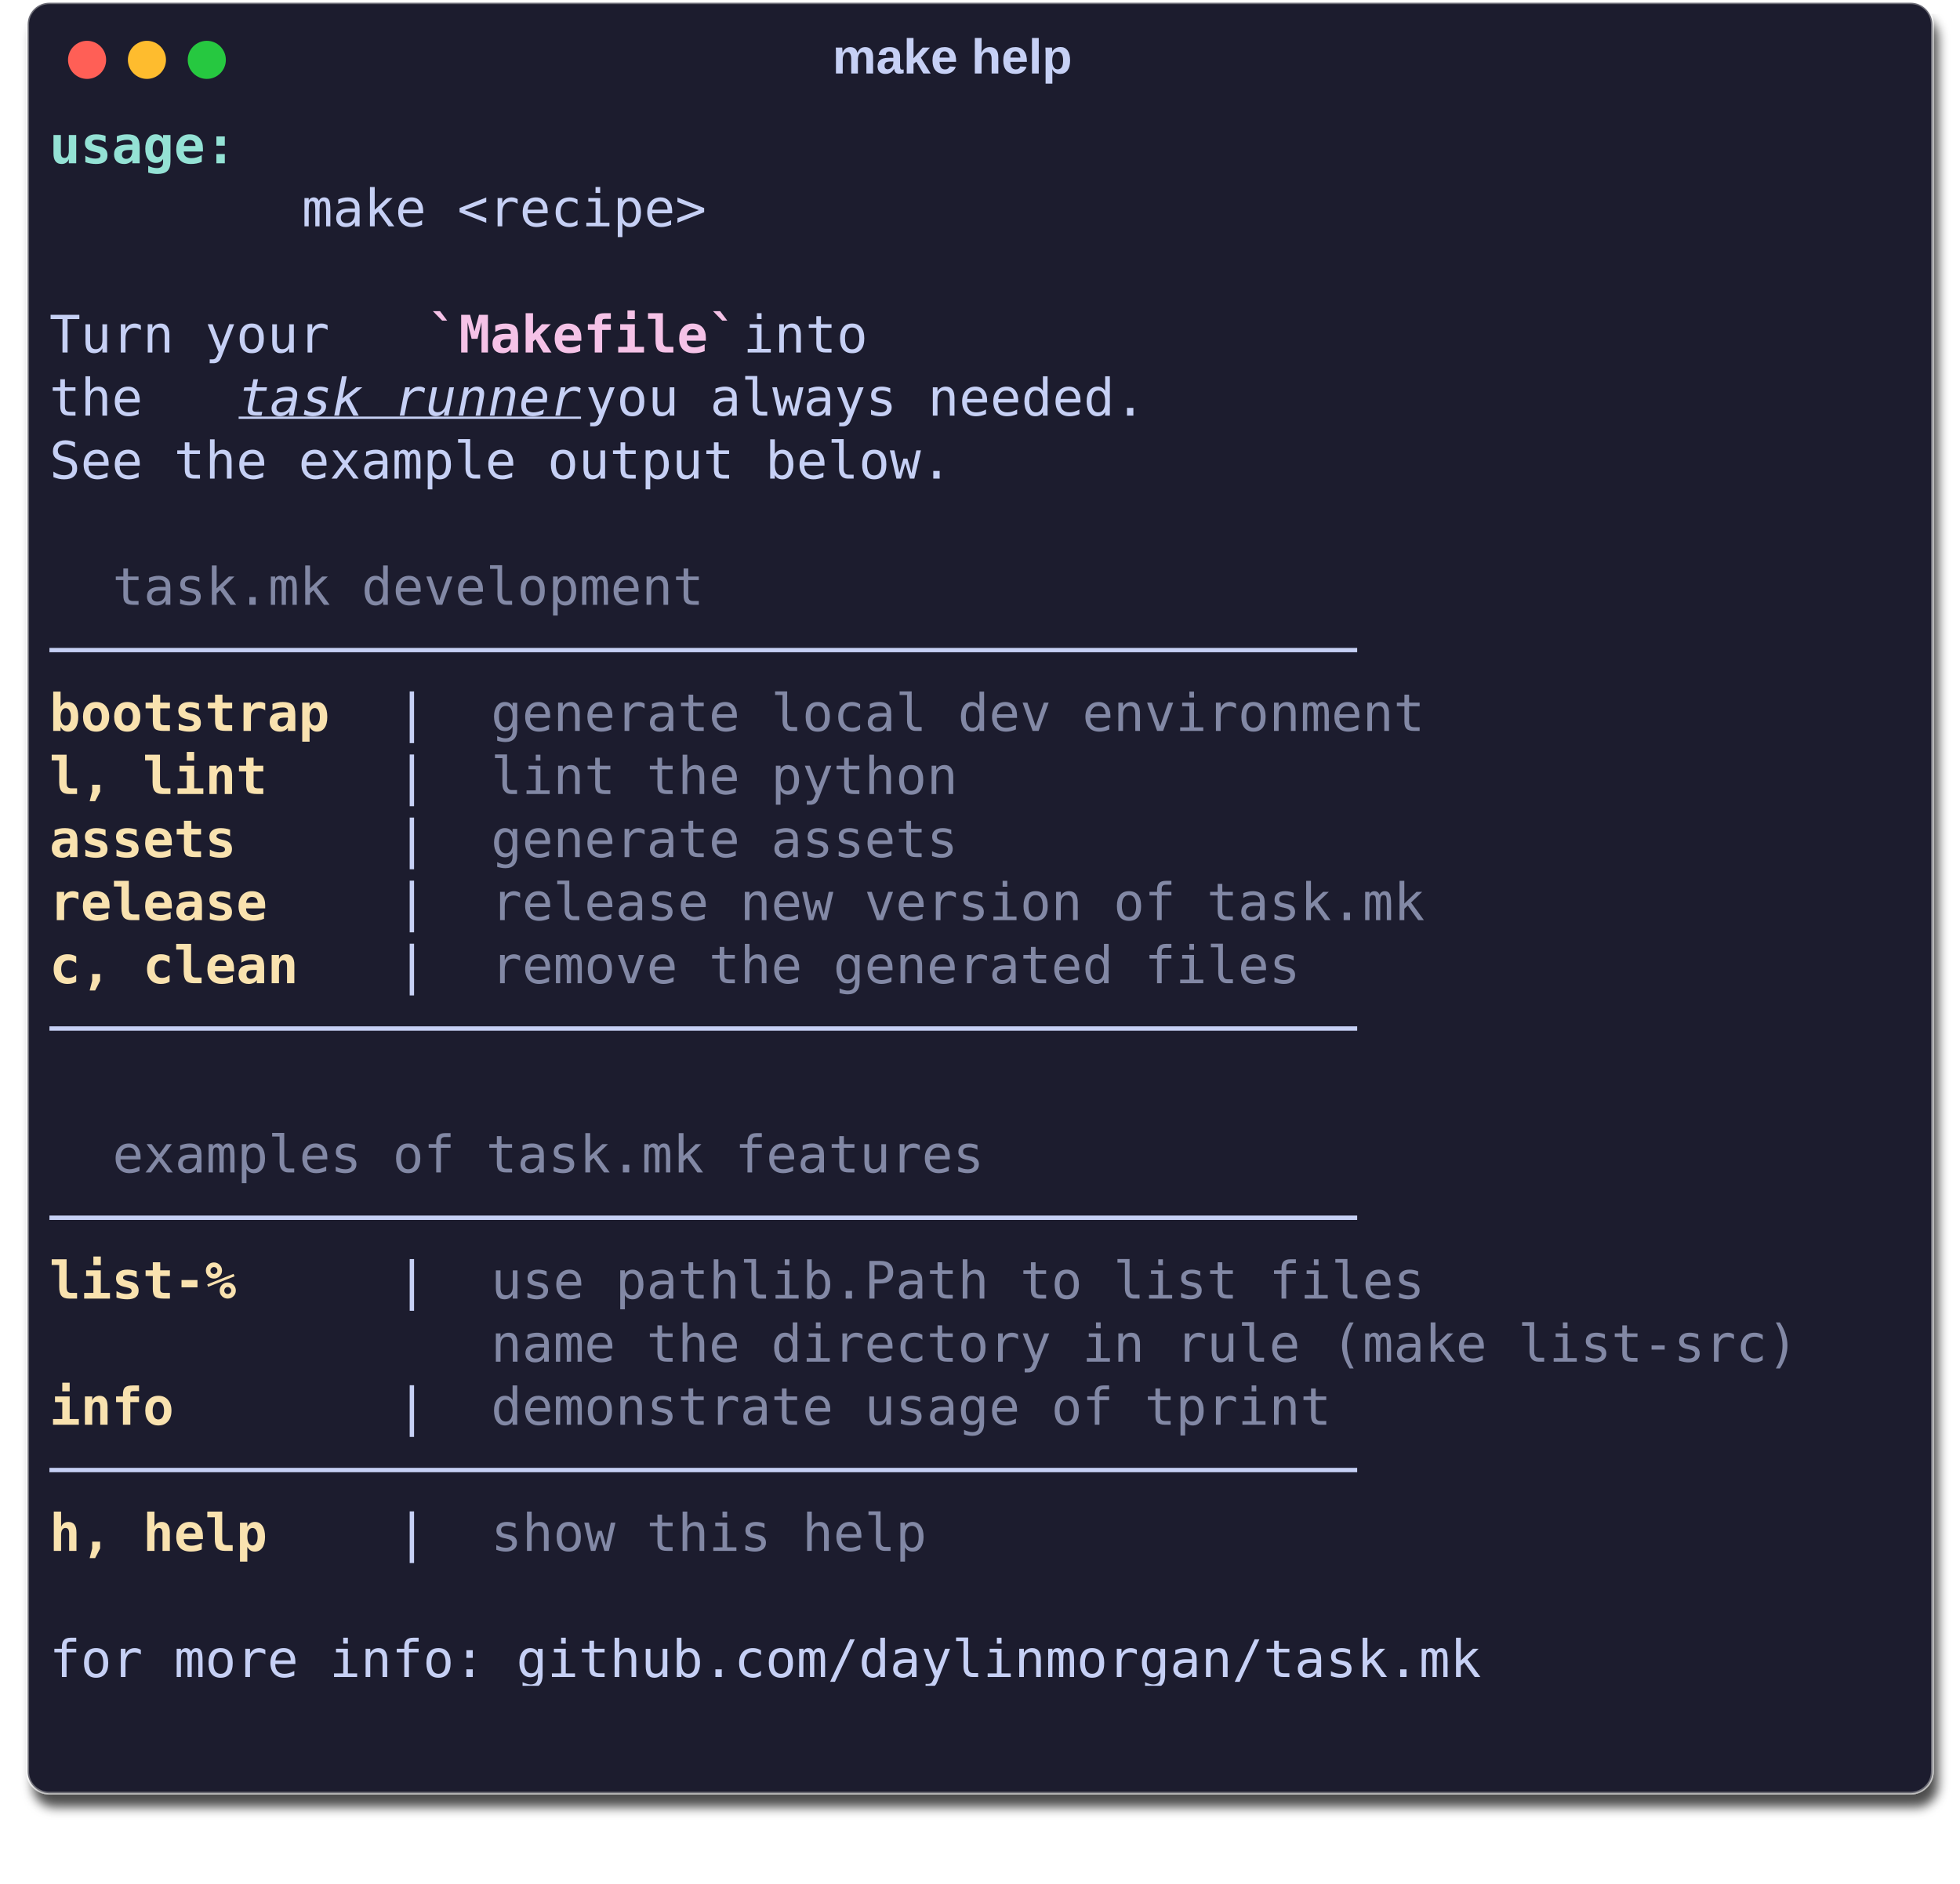
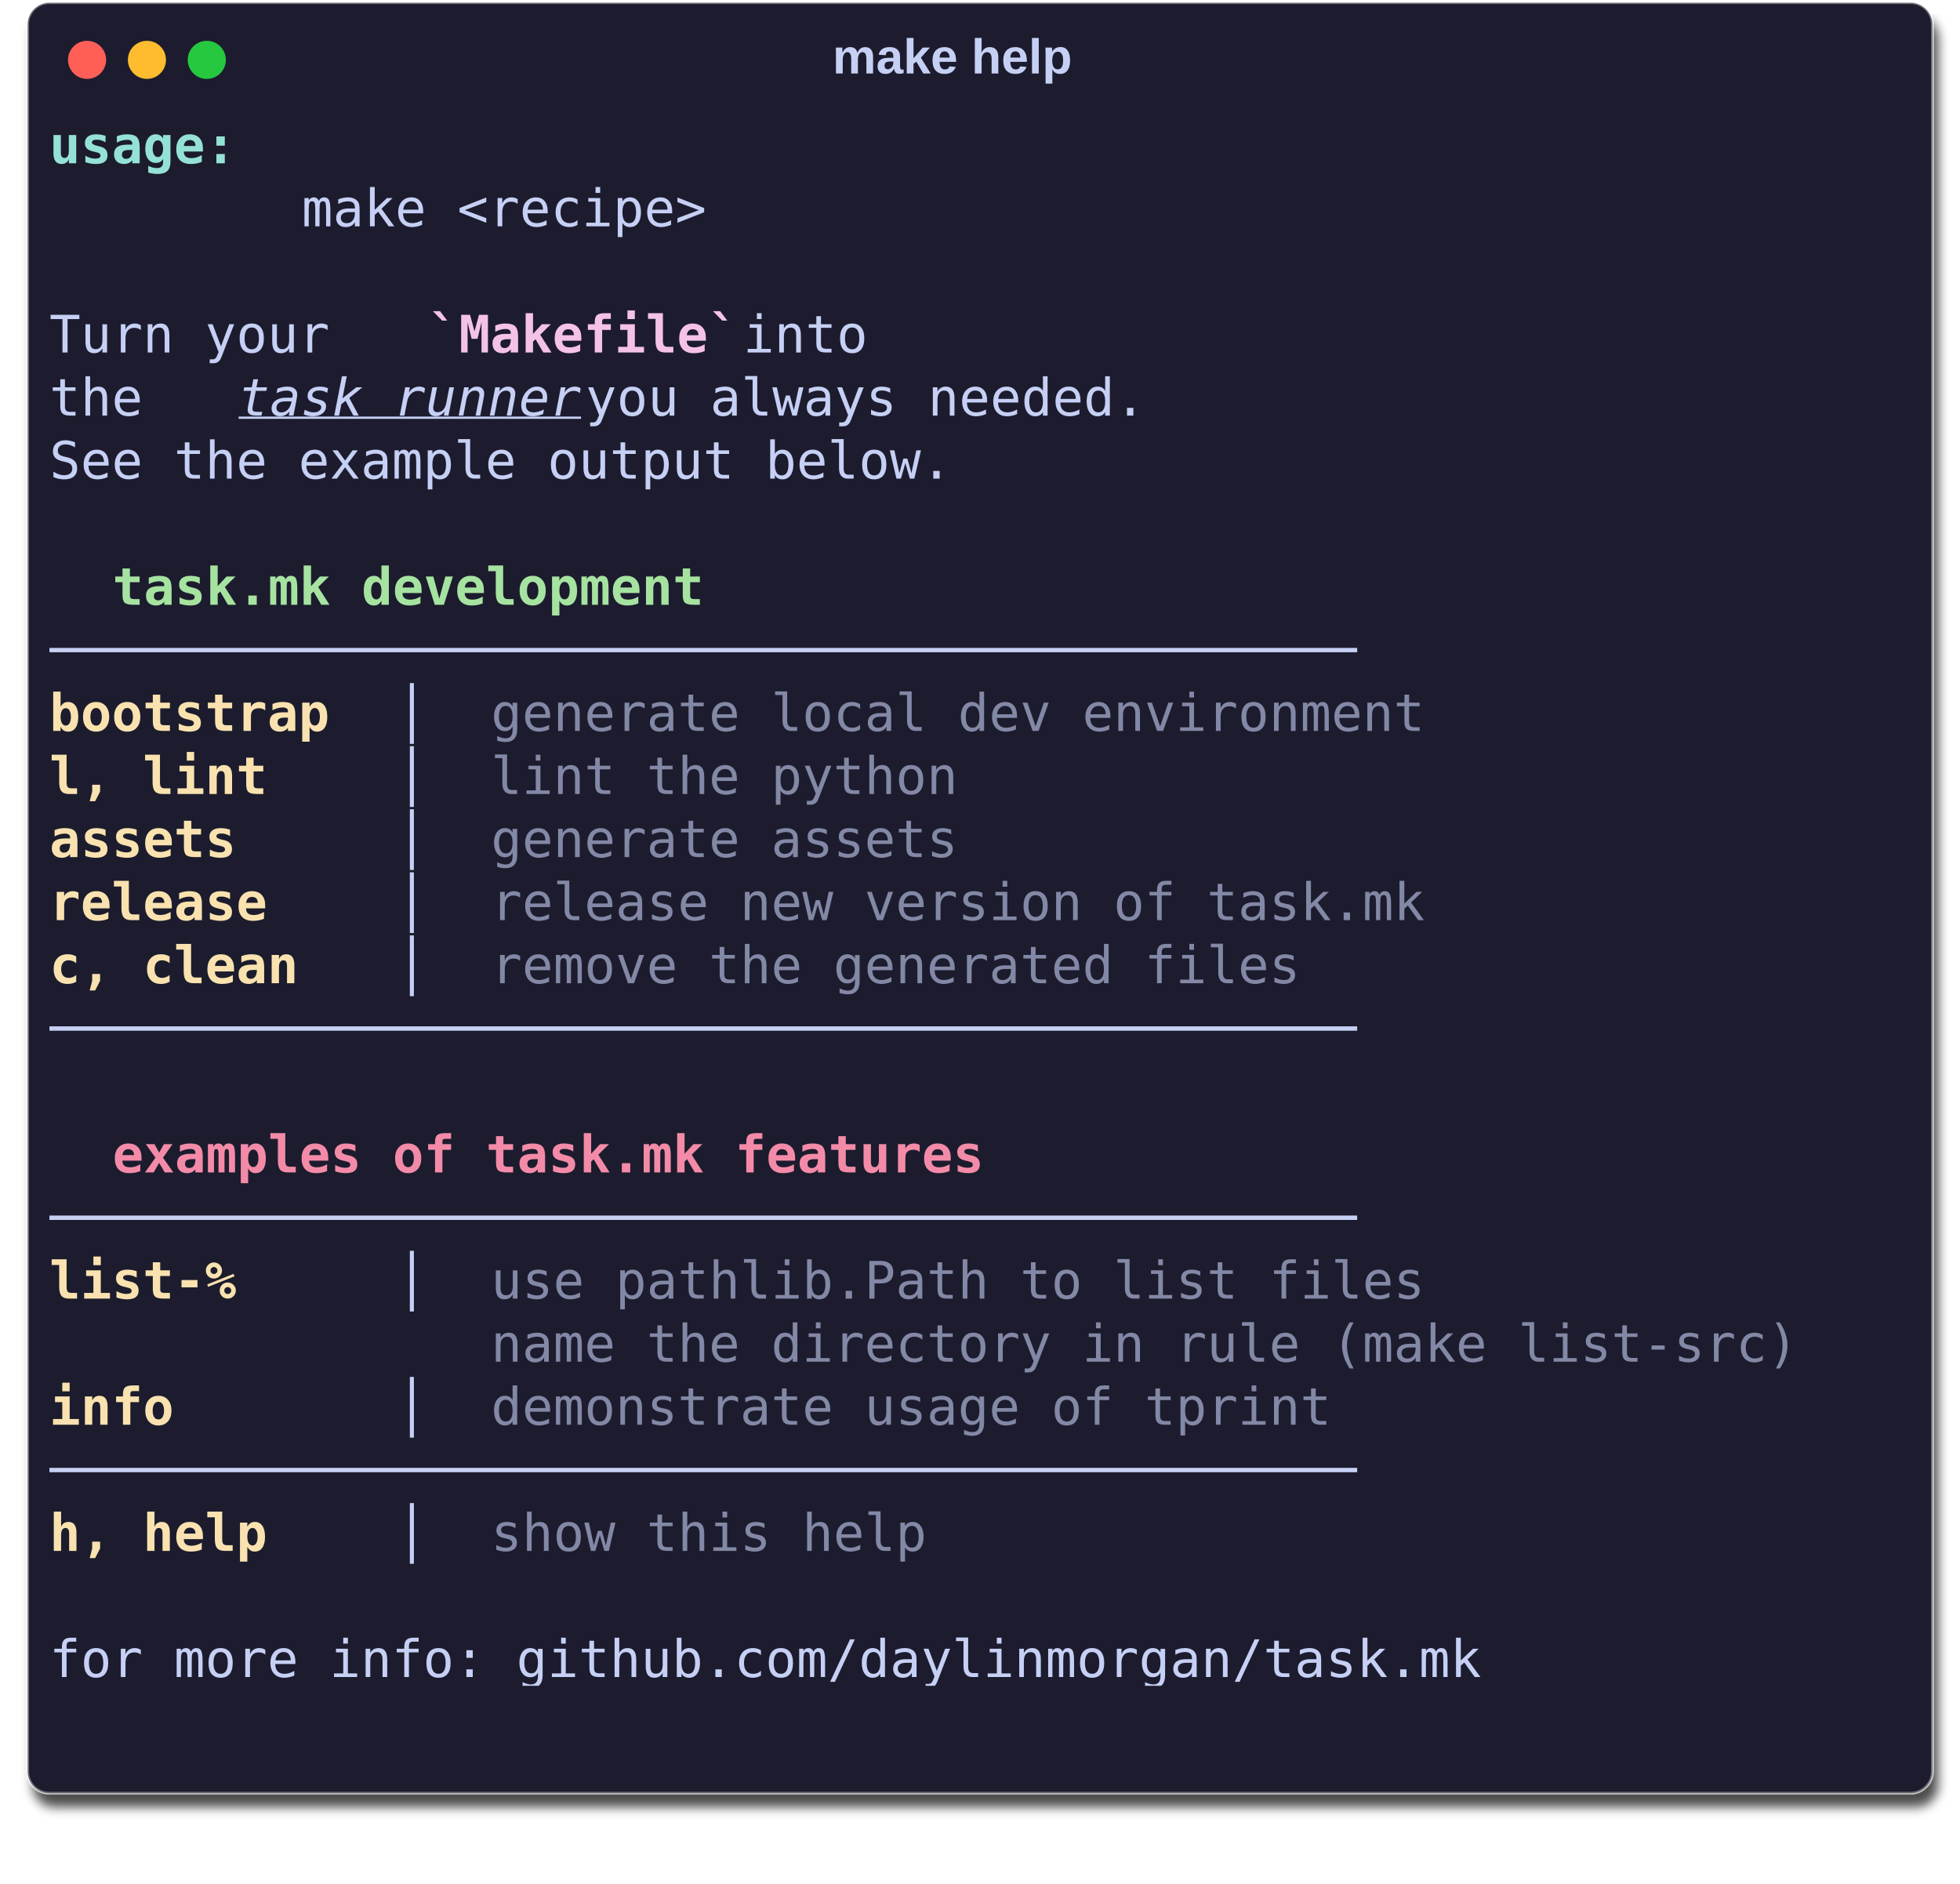
<svg xmlns="http://www.w3.org/2000/svg" class="rich-terminal shadow" viewBox="0 0 720.333 692.333">
  <style>
    @font-face {
        font-family: "Fira Code";
        src: local("FiraCode-Regular"),
            url("https://cdn.jsdelivr.net/gh/ryanoasis/nerd-fonts@2.1.0/patched-fonts/FiraCode/Regular/complete/Fira%20Code%20Regular%20Nerd%20Font%20Complete.ttf") format("truetype");
        font-style: normal;
        font-weight: 400;
    }
    @font-face {
        font-family: "Fira Code";
        src: local("FiraCode-Bold"),
            url("https://cdn.jsdelivr.net/gh/ryanoasis/nerd-fonts@2.1.0/patched-fonts/FiraCode/Bold/complete/Fira%20Code%20Bold%20Nerd%20Font%20Complete.ttf") format("truetype");
        font-style: bold;
        font-weight: 700;
    }

-     .terminal-1009981367-matrix {
+     .terminal-1030366103-matrix {
        font-family: Fira Code, monospace;
        font-size: 20px;
        line-height: 24.4px;
        font-variant-east-asian: full-width;
    }

-     .terminal-1009981367-title {
+     .terminal-1030366103-title {
        font-size: 18px;
        font-weight: bold;
        font-family: arial;
    }

    .shadow {
        -webkit-filter: drop-shadow( 2px 5px 2px rgba(0, 0, 0, .7));
        filter: drop-shadow( 2px 5px 2px rgba(0, 0, 0, .7));
    }
-     .terminal-1009981367-r1 { fill: #94e2d5;font-weight: bold }
- .terminal-1009981367-r2 { fill: #c6d0f5 }
- .terminal-1009981367-r3 { fill: #f5c2e7;font-weight: bold }
- .terminal-1009981367-r4 { fill: #c6d0f5;font-style: italic;;text-decoration: underline; }
- .terminal-1009981367-r5 { fill: #8288a5 }
- .terminal-1009981367-r6 { fill: #f9e2af;font-weight: bold }
+     .terminal-1030366103-r1 { fill: #94e2d5;font-weight: bold }
+ .terminal-1030366103-r2 { fill: #c6d0f5 }
+ .terminal-1030366103-r3 { fill: #f5c2e7;font-weight: bold }
+ .terminal-1030366103-r4 { fill: #c6d0f5;font-style: italic;;text-decoration: underline; }
+ .terminal-1030366103-r5 { fill: #a6e3a1;font-weight: bold }
+ .terminal-1030366103-r6 { fill: #f9e2af;font-weight: bold }
+ .terminal-1030366103-r7 { fill: #8288a5 }
+ .terminal-1030366103-r8 { fill: #f38ba8;font-weight: bold }
    </style>
  <defs>
-     <clipPath id="terminal-1009981367-clip-terminal">
+     <clipPath id="terminal-1030366103-clip-terminal">
      <rect x="0" y="0" width="682.2" height="609.0" />
    </clipPath>
-     <clipPath id="terminal-1009981367-line-0">
+     <clipPath id="terminal-1030366103-line-0">
      <rect x="0" y="1.5" width="683.2" height="24.65" />
    </clipPath>
-     <clipPath id="terminal-1009981367-line-1">
+     <clipPath id="terminal-1030366103-line-1">
      <rect x="0" y="25.9" width="683.2" height="24.65" />
    </clipPath>
-     <clipPath id="terminal-1009981367-line-2">
+     <clipPath id="terminal-1030366103-line-2">
      <rect x="0" y="50.3" width="683.2" height="24.65" />
    </clipPath>
-     <clipPath id="terminal-1009981367-line-3">
+     <clipPath id="terminal-1030366103-line-3">
      <rect x="0" y="74.7" width="683.2" height="24.65" />
    </clipPath>
-     <clipPath id="terminal-1009981367-line-4">
+     <clipPath id="terminal-1030366103-line-4">
      <rect x="0" y="99.1" width="683.2" height="24.65" />
    </clipPath>
-     <clipPath id="terminal-1009981367-line-5">
+     <clipPath id="terminal-1030366103-line-5">
      <rect x="0" y="123.5" width="683.2" height="24.65" />
    </clipPath>
-     <clipPath id="terminal-1009981367-line-6">
+     <clipPath id="terminal-1030366103-line-6">
      <rect x="0" y="147.9" width="683.2" height="24.65" />
    </clipPath>
-     <clipPath id="terminal-1009981367-line-7">
+     <clipPath id="terminal-1030366103-line-7">
      <rect x="0" y="172.3" width="683.2" height="24.65" />
    </clipPath>
-     <clipPath id="terminal-1009981367-line-8">
+     <clipPath id="terminal-1030366103-line-8">
      <rect x="0" y="196.7" width="683.2" height="24.65" />
    </clipPath>
-     <clipPath id="terminal-1009981367-line-9">
+     <clipPath id="terminal-1030366103-line-9">
      <rect x="0" y="221.1" width="683.2" height="24.65" />
    </clipPath>
-     <clipPath id="terminal-1009981367-line-10">
+     <clipPath id="terminal-1030366103-line-10">
      <rect x="0" y="245.5" width="683.2" height="24.65" />
    </clipPath>
-     <clipPath id="terminal-1009981367-line-11">
+     <clipPath id="terminal-1030366103-line-11">
      <rect x="0" y="269.9" width="683.2" height="24.65" />
    </clipPath>
-     <clipPath id="terminal-1009981367-line-12">
+     <clipPath id="terminal-1030366103-line-12">
      <rect x="0" y="294.3" width="683.2" height="24.65" />
    </clipPath>
-     <clipPath id="terminal-1009981367-line-13">
+     <clipPath id="terminal-1030366103-line-13">
      <rect x="0" y="318.7" width="683.2" height="24.65" />
    </clipPath>
-     <clipPath id="terminal-1009981367-line-14">
+     <clipPath id="terminal-1030366103-line-14">
      <rect x="0" y="343.1" width="683.2" height="24.65" />
    </clipPath>
-     <clipPath id="terminal-1009981367-line-15">
+     <clipPath id="terminal-1030366103-line-15">
      <rect x="0" y="367.5" width="683.2" height="24.65" />
    </clipPath>
-     <clipPath id="terminal-1009981367-line-16">
+     <clipPath id="terminal-1030366103-line-16">
      <rect x="0" y="391.9" width="683.2" height="24.65" />
    </clipPath>
-     <clipPath id="terminal-1009981367-line-17">
+     <clipPath id="terminal-1030366103-line-17">
      <rect x="0" y="416.3" width="683.2" height="24.65" />
    </clipPath>
-     <clipPath id="terminal-1009981367-line-18">
+     <clipPath id="terminal-1030366103-line-18">
      <rect x="0" y="440.7" width="683.2" height="24.65" />
    </clipPath>
-     <clipPath id="terminal-1009981367-line-19">
+     <clipPath id="terminal-1030366103-line-19">
      <rect x="0" y="465.1" width="683.2" height="24.65" />
    </clipPath>
-     <clipPath id="terminal-1009981367-line-20">
+     <clipPath id="terminal-1030366103-line-20">
      <rect x="0" y="489.5" width="683.2" height="24.65" />
    </clipPath>
-     <clipPath id="terminal-1009981367-line-21">
+     <clipPath id="terminal-1030366103-line-21">
      <rect x="0" y="513.9" width="683.2" height="24.65" />
    </clipPath>
-     <clipPath id="terminal-1009981367-line-22">
+     <clipPath id="terminal-1030366103-line-22">
      <rect x="0" y="538.3" width="683.2" height="24.65" />
    </clipPath>
-     <clipPath id="terminal-1009981367-line-23">
+     <clipPath id="terminal-1030366103-line-23">
      <rect x="0" y="562.7" width="683.2" height="24.65" />
    </clipPath>
  </defs>
  <rect fill="#1e1e2e" stroke="rgba(255,255,255,0.35)" stroke-width="1" x="10.167" y="1" width="700" height="658" rx="8" />
-   <text class="terminal-1009981367-title" fill="#c6d0f5" text-anchor="middle" x="350" y="27">make help</text>
+   <text class="terminal-1030366103-title" fill="#c6d0f5" text-anchor="middle" x="350" y="27">make help</text>
  <g transform="translate(32,22)">
    <circle cx="0" cy="0" r="7" fill="#ff5f57" />
    <circle cx="22" cy="0" r="7" fill="#febc2e" />
    <circle cx="44" cy="0" r="7" fill="#28c840" />
  </g>
-   <g transform="translate(18.16667, 41) scale(.95)" clip-path="url(#terminal-1009981367-clip-terminal)">
-     <g class="terminal-1009981367-matrix">
-       <text class="terminal-1009981367-r1" x="0" y="20" textLength="73.2" clip-path="url(#terminal-1009981367-line-0)">usage:</text>
-       <text class="terminal-1009981367-r2" x="683.2" y="20" textLength="12.2" clip-path="url(#terminal-1009981367-line-0)">
- </text>
-       <text class="terminal-1009981367-r2" x="97.6" y="44.4" textLength="158.6" clip-path="url(#terminal-1009981367-line-1)">make &lt;recipe&gt;</text>
-       <text class="terminal-1009981367-r2" x="683.2" y="44.4" textLength="12.2" clip-path="url(#terminal-1009981367-line-1)">
- </text>
-       <text class="terminal-1009981367-r2" x="683.2" y="68.8" textLength="12.2" clip-path="url(#terminal-1009981367-line-2)">
- </text>
-       <text class="terminal-1009981367-r2" x="0" y="93.2" textLength="146.4" clip-path="url(#terminal-1009981367-line-3)">  Turn your </text>
-       <text class="terminal-1009981367-r3" x="146.4" y="93.2" textLength="122" clip-path="url(#terminal-1009981367-line-3)">`Makefile`</text>
-       <text class="terminal-1009981367-r2" x="268.4" y="93.2" textLength="61" clip-path="url(#terminal-1009981367-line-3)"> into</text>
-       <text class="terminal-1009981367-r2" x="683.2" y="93.2" textLength="12.2" clip-path="url(#terminal-1009981367-line-3)">
- </text>
-       <text class="terminal-1009981367-r2" x="0" y="117.6" textLength="73.2" clip-path="url(#terminal-1009981367-line-4)">  the </text>
-       <text class="terminal-1009981367-r4" x="73.2" y="117.6" textLength="134.2" clip-path="url(#terminal-1009981367-line-4)">task runner</text>
-       <text class="terminal-1009981367-r2" x="207.4" y="117.6" textLength="231.8" clip-path="url(#terminal-1009981367-line-4)"> you always needed.</text>
-       <text class="terminal-1009981367-r2" x="683.2" y="117.6" textLength="12.2" clip-path="url(#terminal-1009981367-line-4)">
- </text>
-       <text class="terminal-1009981367-r2" x="0" y="142" textLength="378.2" clip-path="url(#terminal-1009981367-line-5)">  See the example output below.</text>
-       <text class="terminal-1009981367-r2" x="683.2" y="142" textLength="12.2" clip-path="url(#terminal-1009981367-line-5)">
- </text>
-       <text class="terminal-1009981367-r2" x="683.2" y="166.4" textLength="12.2" clip-path="url(#terminal-1009981367-line-6)">
- </text>
-       <text class="terminal-1009981367-r5" x="24.4" y="190.8" textLength="475.8" clip-path="url(#terminal-1009981367-line-7)">          task.mk development          </text>
-       <text class="terminal-1009981367-r2" x="683.2" y="190.8" textLength="12.2" clip-path="url(#terminal-1009981367-line-7)">
- </text>
-       <text class="terminal-1009981367-r2" x="0" y="215.2" textLength="536.8" clip-path="url(#terminal-1009981367-line-8)">  ──────────────────────────────────────────</text>
-       <text class="terminal-1009981367-r2" x="683.2" y="215.2" textLength="12.2" clip-path="url(#terminal-1009981367-line-8)">
- </text>
-       <text class="terminal-1009981367-r6" x="0" y="239.6" textLength="134.2" clip-path="url(#terminal-1009981367-line-9)">  bootstrap</text>
-       <text class="terminal-1009981367-r2" x="134.2" y="239.6" textLength="36.6" clip-path="url(#terminal-1009981367-line-9)"> | </text>
-       <text class="terminal-1009981367-r5" x="170.8" y="239.6" textLength="366" clip-path="url(#terminal-1009981367-line-9)">generate local dev environment</text>
-       <text class="terminal-1009981367-r2" x="683.2" y="239.6" textLength="12.2" clip-path="url(#terminal-1009981367-line-9)">
- </text>
-       <text class="terminal-1009981367-r6" x="0" y="264" textLength="134.2" clip-path="url(#terminal-1009981367-line-10)">    l, lint</text>
-       <text class="terminal-1009981367-r2" x="134.2" y="264" textLength="36.6" clip-path="url(#terminal-1009981367-line-10)"> | </text>
-       <text class="terminal-1009981367-r5" x="170.8" y="264" textLength="183" clip-path="url(#terminal-1009981367-line-10)">lint the python</text>
-       <text class="terminal-1009981367-r2" x="683.2" y="264" textLength="12.2" clip-path="url(#terminal-1009981367-line-10)">
- </text>
-       <text class="terminal-1009981367-r6" x="0" y="288.4" textLength="134.2" clip-path="url(#terminal-1009981367-line-11)">     assets</text>
-       <text class="terminal-1009981367-r2" x="134.2" y="288.4" textLength="36.6" clip-path="url(#terminal-1009981367-line-11)"> | </text>
-       <text class="terminal-1009981367-r5" x="170.8" y="288.4" textLength="183" clip-path="url(#terminal-1009981367-line-11)">generate assets</text>
-       <text class="terminal-1009981367-r2" x="683.2" y="288.4" textLength="12.2" clip-path="url(#terminal-1009981367-line-11)">
- </text>
-       <text class="terminal-1009981367-r6" x="0" y="312.8" textLength="134.2" clip-path="url(#terminal-1009981367-line-12)">    release</text>
-       <text class="terminal-1009981367-r2" x="134.2" y="312.8" textLength="36.6" clip-path="url(#terminal-1009981367-line-12)"> | </text>
-       <text class="terminal-1009981367-r5" x="170.8" y="312.8" textLength="366" clip-path="url(#terminal-1009981367-line-12)">release new version of task.mk</text>
-       <text class="terminal-1009981367-r2" x="683.2" y="312.8" textLength="12.2" clip-path="url(#terminal-1009981367-line-12)">
- </text>
-       <text class="terminal-1009981367-r6" x="0" y="337.2" textLength="134.2" clip-path="url(#terminal-1009981367-line-13)">   c, clean</text>
-       <text class="terminal-1009981367-r2" x="134.2" y="337.2" textLength="36.6" clip-path="url(#terminal-1009981367-line-13)"> | </text>
-       <text class="terminal-1009981367-r5" x="170.8" y="337.2" textLength="317.2" clip-path="url(#terminal-1009981367-line-13)">remove the generated files</text>
-       <text class="terminal-1009981367-r2" x="683.2" y="337.2" textLength="12.2" clip-path="url(#terminal-1009981367-line-13)">
- </text>
-       <text class="terminal-1009981367-r2" x="0" y="361.6" textLength="536.8" clip-path="url(#terminal-1009981367-line-14)">  ──────────────────────────────────────────</text>
-       <text class="terminal-1009981367-r2" x="683.2" y="361.6" textLength="12.2" clip-path="url(#terminal-1009981367-line-14)">
- </text>
-       <text class="terminal-1009981367-r2" x="683.2" y="386" textLength="12.2" clip-path="url(#terminal-1009981367-line-15)">
- </text>
-       <text class="terminal-1009981367-r5" x="24.4" y="410.4" textLength="475.8" clip-path="url(#terminal-1009981367-line-16)">      examples of task.mk features     </text>
-       <text class="terminal-1009981367-r2" x="683.2" y="410.4" textLength="12.2" clip-path="url(#terminal-1009981367-line-16)">
- </text>
-       <text class="terminal-1009981367-r2" x="0" y="434.8" textLength="536.8" clip-path="url(#terminal-1009981367-line-17)">  ──────────────────────────────────────────</text>
-       <text class="terminal-1009981367-r2" x="683.2" y="434.8" textLength="12.2" clip-path="url(#terminal-1009981367-line-17)">
- </text>
-       <text class="terminal-1009981367-r6" x="0" y="459.2" textLength="134.2" clip-path="url(#terminal-1009981367-line-18)">     list-%</text>
-       <text class="terminal-1009981367-r2" x="134.2" y="459.2" textLength="36.6" clip-path="url(#terminal-1009981367-line-18)"> | </text>
-       <text class="terminal-1009981367-r5" x="170.8" y="459.2" textLength="366" clip-path="url(#terminal-1009981367-line-18)">use pathlib.Path to list files</text>
-       <text class="terminal-1009981367-r2" x="683.2" y="459.2" textLength="12.2" clip-path="url(#terminal-1009981367-line-18)">
- </text>
-       <text class="terminal-1009981367-r5" x="170.8" y="483.6" textLength="512.4" clip-path="url(#terminal-1009981367-line-19)">name the directory in rule (make list-src)</text>
-       <text class="terminal-1009981367-r2" x="683.2" y="483.6" textLength="12.2" clip-path="url(#terminal-1009981367-line-19)">
- </text>
-       <text class="terminal-1009981367-r6" x="0" y="508" textLength="134.2" clip-path="url(#terminal-1009981367-line-20)">       info</text>
-       <text class="terminal-1009981367-r2" x="134.2" y="508" textLength="36.6" clip-path="url(#terminal-1009981367-line-20)"> | </text>
-       <text class="terminal-1009981367-r5" x="170.8" y="508" textLength="329.4" clip-path="url(#terminal-1009981367-line-20)">demonstrate usage of tprint</text>
-       <text class="terminal-1009981367-r2" x="683.2" y="508" textLength="12.2" clip-path="url(#terminal-1009981367-line-20)">
- </text>
-       <text class="terminal-1009981367-r2" x="0" y="532.4" textLength="536.8" clip-path="url(#terminal-1009981367-line-21)">  ──────────────────────────────────────────</text>
-       <text class="terminal-1009981367-r2" x="683.2" y="532.4" textLength="12.2" clip-path="url(#terminal-1009981367-line-21)">
- </text>
-       <text class="terminal-1009981367-r6" x="0" y="556.8" textLength="134.2" clip-path="url(#terminal-1009981367-line-22)">    h, help</text>
-       <text class="terminal-1009981367-r2" x="134.2" y="556.8" textLength="36.6" clip-path="url(#terminal-1009981367-line-22)"> | </text>
-       <text class="terminal-1009981367-r5" x="170.8" y="556.8" textLength="170.8" clip-path="url(#terminal-1009981367-line-22)">show this help</text>
-       <text class="terminal-1009981367-r2" x="683.2" y="556.8" textLength="12.2" clip-path="url(#terminal-1009981367-line-22)">
- </text>
-       <text class="terminal-1009981367-r2" x="683.2" y="581.2" textLength="12.2" clip-path="url(#terminal-1009981367-line-23)">
- </text>
-       <text class="terminal-1009981367-r2" x="0" y="605.6" textLength="561.2" clip-path="url(#terminal-1009981367-line-24)">for more info: github.com/daylinmorgan/task.mk</text>
-       <text class="terminal-1009981367-r2" x="683.2" y="605.6" textLength="12.2" clip-path="url(#terminal-1009981367-line-24)">
+   <g transform="translate(18.16667, 41) scale(.95)" clip-path="url(#terminal-1030366103-clip-terminal)">
+     <g class="terminal-1030366103-matrix">
+       <text class="terminal-1030366103-r1" x="0" y="20" textLength="73.2" clip-path="url(#terminal-1030366103-line-0)">usage:</text>
+       <text class="terminal-1030366103-r2" x="683.2" y="20" textLength="12.2" clip-path="url(#terminal-1030366103-line-0)">
+ </text>
+       <text class="terminal-1030366103-r2" x="97.6" y="44.4" textLength="158.6" clip-path="url(#terminal-1030366103-line-1)">make &lt;recipe&gt;</text>
+       <text class="terminal-1030366103-r2" x="683.2" y="44.4" textLength="12.2" clip-path="url(#terminal-1030366103-line-1)">
+ </text>
+       <text class="terminal-1030366103-r2" x="683.2" y="68.8" textLength="12.2" clip-path="url(#terminal-1030366103-line-2)">
+ </text>
+       <text class="terminal-1030366103-r2" x="0" y="93.2" textLength="146.4" clip-path="url(#terminal-1030366103-line-3)">  Turn your </text>
+       <text class="terminal-1030366103-r3" x="146.4" y="93.2" textLength="122" clip-path="url(#terminal-1030366103-line-3)">`Makefile`</text>
+       <text class="terminal-1030366103-r2" x="268.4" y="93.2" textLength="61" clip-path="url(#terminal-1030366103-line-3)"> into</text>
+       <text class="terminal-1030366103-r2" x="683.2" y="93.2" textLength="12.2" clip-path="url(#terminal-1030366103-line-3)">
+ </text>
+       <text class="terminal-1030366103-r2" x="0" y="117.6" textLength="73.2" clip-path="url(#terminal-1030366103-line-4)">  the </text>
+       <text class="terminal-1030366103-r4" x="73.2" y="117.6" textLength="134.2" clip-path="url(#terminal-1030366103-line-4)">task runner</text>
+       <text class="terminal-1030366103-r2" x="207.4" y="117.6" textLength="231.8" clip-path="url(#terminal-1030366103-line-4)"> you always needed.</text>
+       <text class="terminal-1030366103-r2" x="683.2" y="117.6" textLength="12.2" clip-path="url(#terminal-1030366103-line-4)">
+ </text>
+       <text class="terminal-1030366103-r2" x="0" y="142" textLength="378.2" clip-path="url(#terminal-1030366103-line-5)">  See the example output below.</text>
+       <text class="terminal-1030366103-r2" x="683.2" y="142" textLength="12.2" clip-path="url(#terminal-1030366103-line-5)">
+ </text>
+       <text class="terminal-1030366103-r2" x="683.2" y="166.4" textLength="12.2" clip-path="url(#terminal-1030366103-line-6)">
+ </text>
+       <text class="terminal-1030366103-r5" x="24.4" y="190.8" textLength="475.8" clip-path="url(#terminal-1030366103-line-7)">          task.mk development          </text>
+       <text class="terminal-1030366103-r2" x="683.2" y="190.8" textLength="12.2" clip-path="url(#terminal-1030366103-line-7)">
+ </text>
+       <text class="terminal-1030366103-r2" x="0" y="215.2" textLength="536.8" clip-path="url(#terminal-1030366103-line-8)">  ──────────────────────────────────────────</text>
+       <text class="terminal-1030366103-r2" x="683.2" y="215.2" textLength="12.2" clip-path="url(#terminal-1030366103-line-8)">
+ </text>
+       <text class="terminal-1030366103-r6" x="0" y="239.6" textLength="134.2" clip-path="url(#terminal-1030366103-line-9)">  bootstrap</text>
+       <text class="terminal-1030366103-r2" x="134.2" y="239.6" textLength="36.6" clip-path="url(#terminal-1030366103-line-9)"> │ </text>
+       <text class="terminal-1030366103-r7" x="170.8" y="239.6" textLength="366" clip-path="url(#terminal-1030366103-line-9)">generate local dev environment</text>
+       <text class="terminal-1030366103-r2" x="683.2" y="239.6" textLength="12.2" clip-path="url(#terminal-1030366103-line-9)">
+ </text>
+       <text class="terminal-1030366103-r6" x="0" y="264" textLength="134.2" clip-path="url(#terminal-1030366103-line-10)">    l, lint</text>
+       <text class="terminal-1030366103-r2" x="134.2" y="264" textLength="36.6" clip-path="url(#terminal-1030366103-line-10)"> │ </text>
+       <text class="terminal-1030366103-r7" x="170.8" y="264" textLength="183" clip-path="url(#terminal-1030366103-line-10)">lint the python</text>
+       <text class="terminal-1030366103-r2" x="683.2" y="264" textLength="12.2" clip-path="url(#terminal-1030366103-line-10)">
+ </text>
+       <text class="terminal-1030366103-r6" x="0" y="288.4" textLength="134.2" clip-path="url(#terminal-1030366103-line-11)">     assets</text>
+       <text class="terminal-1030366103-r2" x="134.2" y="288.4" textLength="36.6" clip-path="url(#terminal-1030366103-line-11)"> │ </text>
+       <text class="terminal-1030366103-r7" x="170.8" y="288.4" textLength="183" clip-path="url(#terminal-1030366103-line-11)">generate assets</text>
+       <text class="terminal-1030366103-r2" x="683.2" y="288.4" textLength="12.2" clip-path="url(#terminal-1030366103-line-11)">
+ </text>
+       <text class="terminal-1030366103-r6" x="0" y="312.8" textLength="134.2" clip-path="url(#terminal-1030366103-line-12)">    release</text>
+       <text class="terminal-1030366103-r2" x="134.2" y="312.8" textLength="36.6" clip-path="url(#terminal-1030366103-line-12)"> │ </text>
+       <text class="terminal-1030366103-r7" x="170.8" y="312.8" textLength="366" clip-path="url(#terminal-1030366103-line-12)">release new version of task.mk</text>
+       <text class="terminal-1030366103-r2" x="683.2" y="312.8" textLength="12.2" clip-path="url(#terminal-1030366103-line-12)">
+ </text>
+       <text class="terminal-1030366103-r6" x="0" y="337.2" textLength="134.2" clip-path="url(#terminal-1030366103-line-13)">   c, clean</text>
+       <text class="terminal-1030366103-r2" x="134.2" y="337.2" textLength="36.6" clip-path="url(#terminal-1030366103-line-13)"> │ </text>
+       <text class="terminal-1030366103-r7" x="170.8" y="337.2" textLength="317.2" clip-path="url(#terminal-1030366103-line-13)">remove the generated files</text>
+       <text class="terminal-1030366103-r2" x="683.2" y="337.2" textLength="12.2" clip-path="url(#terminal-1030366103-line-13)">
+ </text>
+       <text class="terminal-1030366103-r2" x="0" y="361.6" textLength="536.8" clip-path="url(#terminal-1030366103-line-14)">  ──────────────────────────────────────────</text>
+       <text class="terminal-1030366103-r2" x="683.2" y="361.6" textLength="12.2" clip-path="url(#terminal-1030366103-line-14)">
+ </text>
+       <text class="terminal-1030366103-r2" x="683.2" y="386" textLength="12.2" clip-path="url(#terminal-1030366103-line-15)">
+ </text>
+       <text class="terminal-1030366103-r8" x="24.4" y="410.4" textLength="475.8" clip-path="url(#terminal-1030366103-line-16)">      examples of task.mk features     </text>
+       <text class="terminal-1030366103-r2" x="683.2" y="410.4" textLength="12.2" clip-path="url(#terminal-1030366103-line-16)">
+ </text>
+       <text class="terminal-1030366103-r2" x="0" y="434.8" textLength="536.8" clip-path="url(#terminal-1030366103-line-17)">  ──────────────────────────────────────────</text>
+       <text class="terminal-1030366103-r2" x="683.2" y="434.8" textLength="12.2" clip-path="url(#terminal-1030366103-line-17)">
+ </text>
+       <text class="terminal-1030366103-r6" x="0" y="459.2" textLength="134.2" clip-path="url(#terminal-1030366103-line-18)">     list-%</text>
+       <text class="terminal-1030366103-r2" x="134.2" y="459.2" textLength="36.6" clip-path="url(#terminal-1030366103-line-18)"> │ </text>
+       <text class="terminal-1030366103-r7" x="170.8" y="459.2" textLength="366" clip-path="url(#terminal-1030366103-line-18)">use pathlib.Path to list files</text>
+       <text class="terminal-1030366103-r2" x="683.2" y="459.2" textLength="12.2" clip-path="url(#terminal-1030366103-line-18)">
+ </text>
+       <text class="terminal-1030366103-r7" x="170.8" y="483.6" textLength="512.4" clip-path="url(#terminal-1030366103-line-19)">name the directory in rule (make list-src)</text>
+       <text class="terminal-1030366103-r2" x="683.2" y="483.6" textLength="12.2" clip-path="url(#terminal-1030366103-line-19)">
+ </text>
+       <text class="terminal-1030366103-r6" x="0" y="508" textLength="134.2" clip-path="url(#terminal-1030366103-line-20)">       info</text>
+       <text class="terminal-1030366103-r2" x="134.2" y="508" textLength="36.6" clip-path="url(#terminal-1030366103-line-20)"> │ </text>
+       <text class="terminal-1030366103-r7" x="170.8" y="508" textLength="329.4" clip-path="url(#terminal-1030366103-line-20)">demonstrate usage of tprint</text>
+       <text class="terminal-1030366103-r2" x="683.2" y="508" textLength="12.2" clip-path="url(#terminal-1030366103-line-20)">
+ </text>
+       <text class="terminal-1030366103-r2" x="0" y="532.4" textLength="536.8" clip-path="url(#terminal-1030366103-line-21)">  ──────────────────────────────────────────</text>
+       <text class="terminal-1030366103-r2" x="683.2" y="532.4" textLength="12.2" clip-path="url(#terminal-1030366103-line-21)">
+ </text>
+       <text class="terminal-1030366103-r6" x="0" y="556.8" textLength="134.2" clip-path="url(#terminal-1030366103-line-22)">    h, help</text>
+       <text class="terminal-1030366103-r2" x="134.2" y="556.8" textLength="36.6" clip-path="url(#terminal-1030366103-line-22)"> │ </text>
+       <text class="terminal-1030366103-r7" x="170.8" y="556.8" textLength="170.8" clip-path="url(#terminal-1030366103-line-22)">show this help</text>
+       <text class="terminal-1030366103-r2" x="683.2" y="556.8" textLength="12.2" clip-path="url(#terminal-1030366103-line-22)">
+ </text>
+       <text class="terminal-1030366103-r2" x="683.2" y="581.2" textLength="12.2" clip-path="url(#terminal-1030366103-line-23)">
+ </text>
+       <text class="terminal-1030366103-r2" x="0" y="605.6" textLength="561.2" clip-path="url(#terminal-1030366103-line-24)">for more info: github.com/daylinmorgan/task.mk</text>
+       <text class="terminal-1030366103-r2" x="683.2" y="605.6" textLength="12.2" clip-path="url(#terminal-1030366103-line-24)">
</text>
    </g>
  </g>
</svg>
